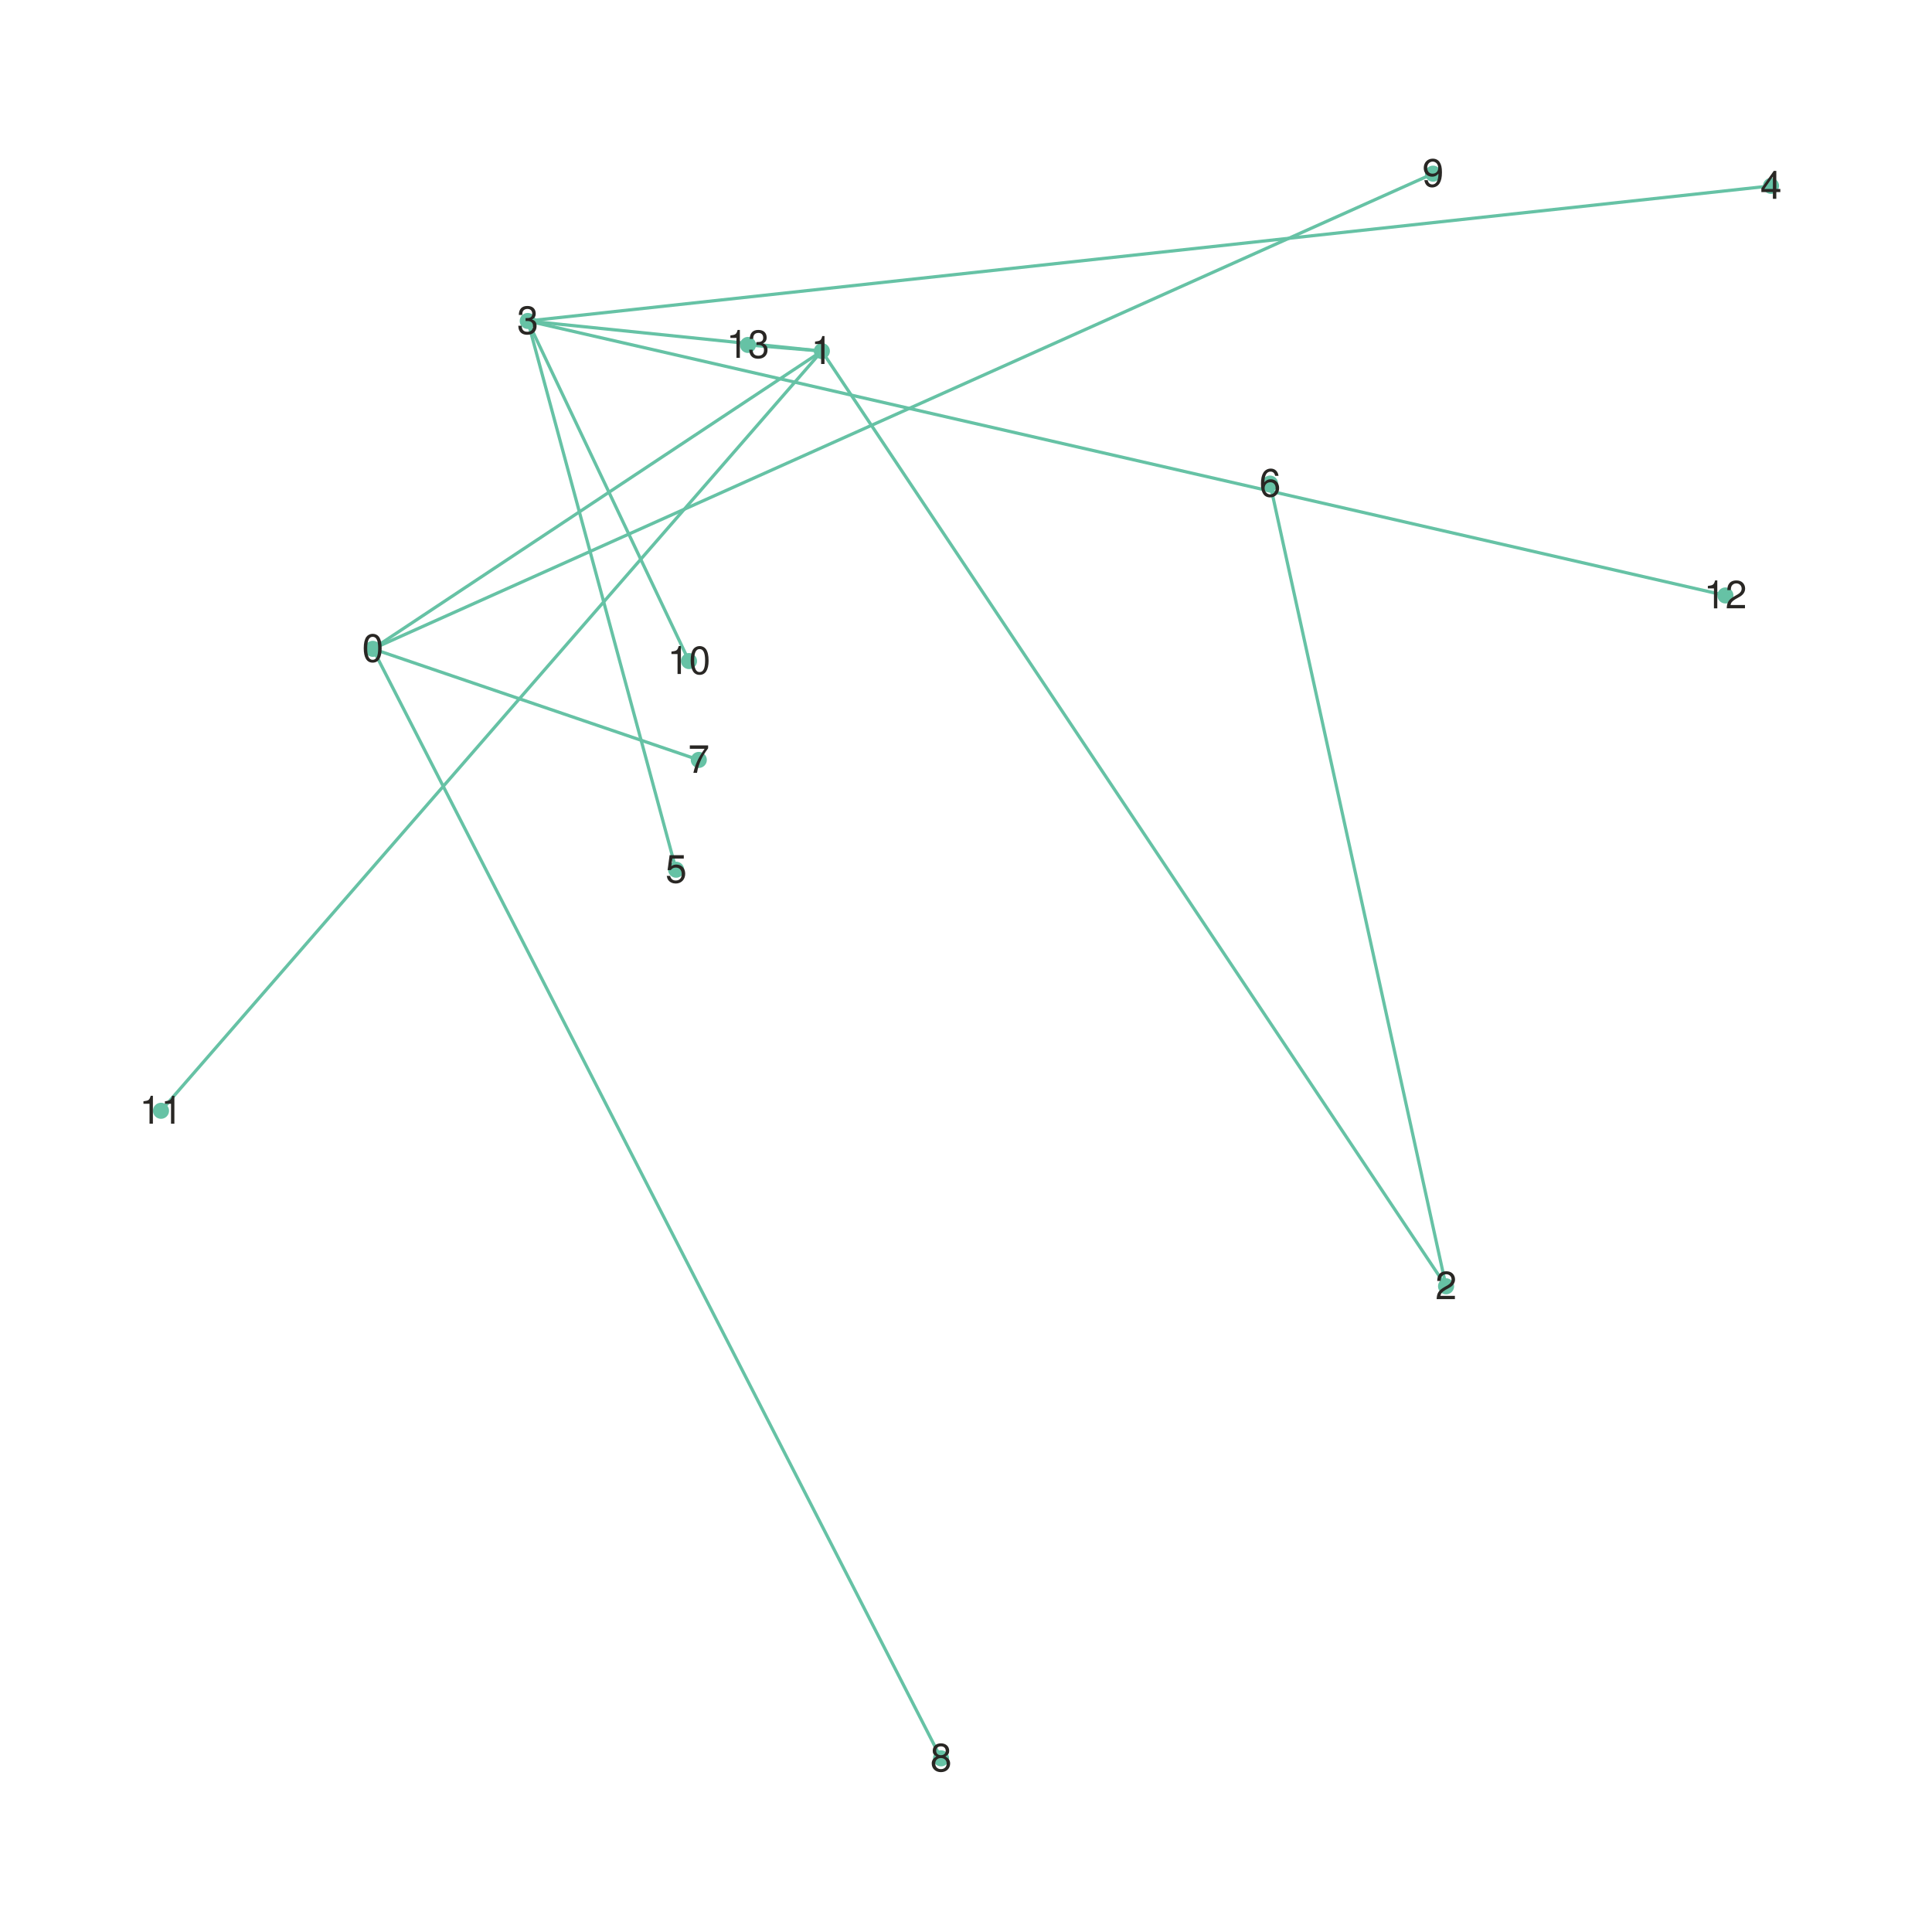
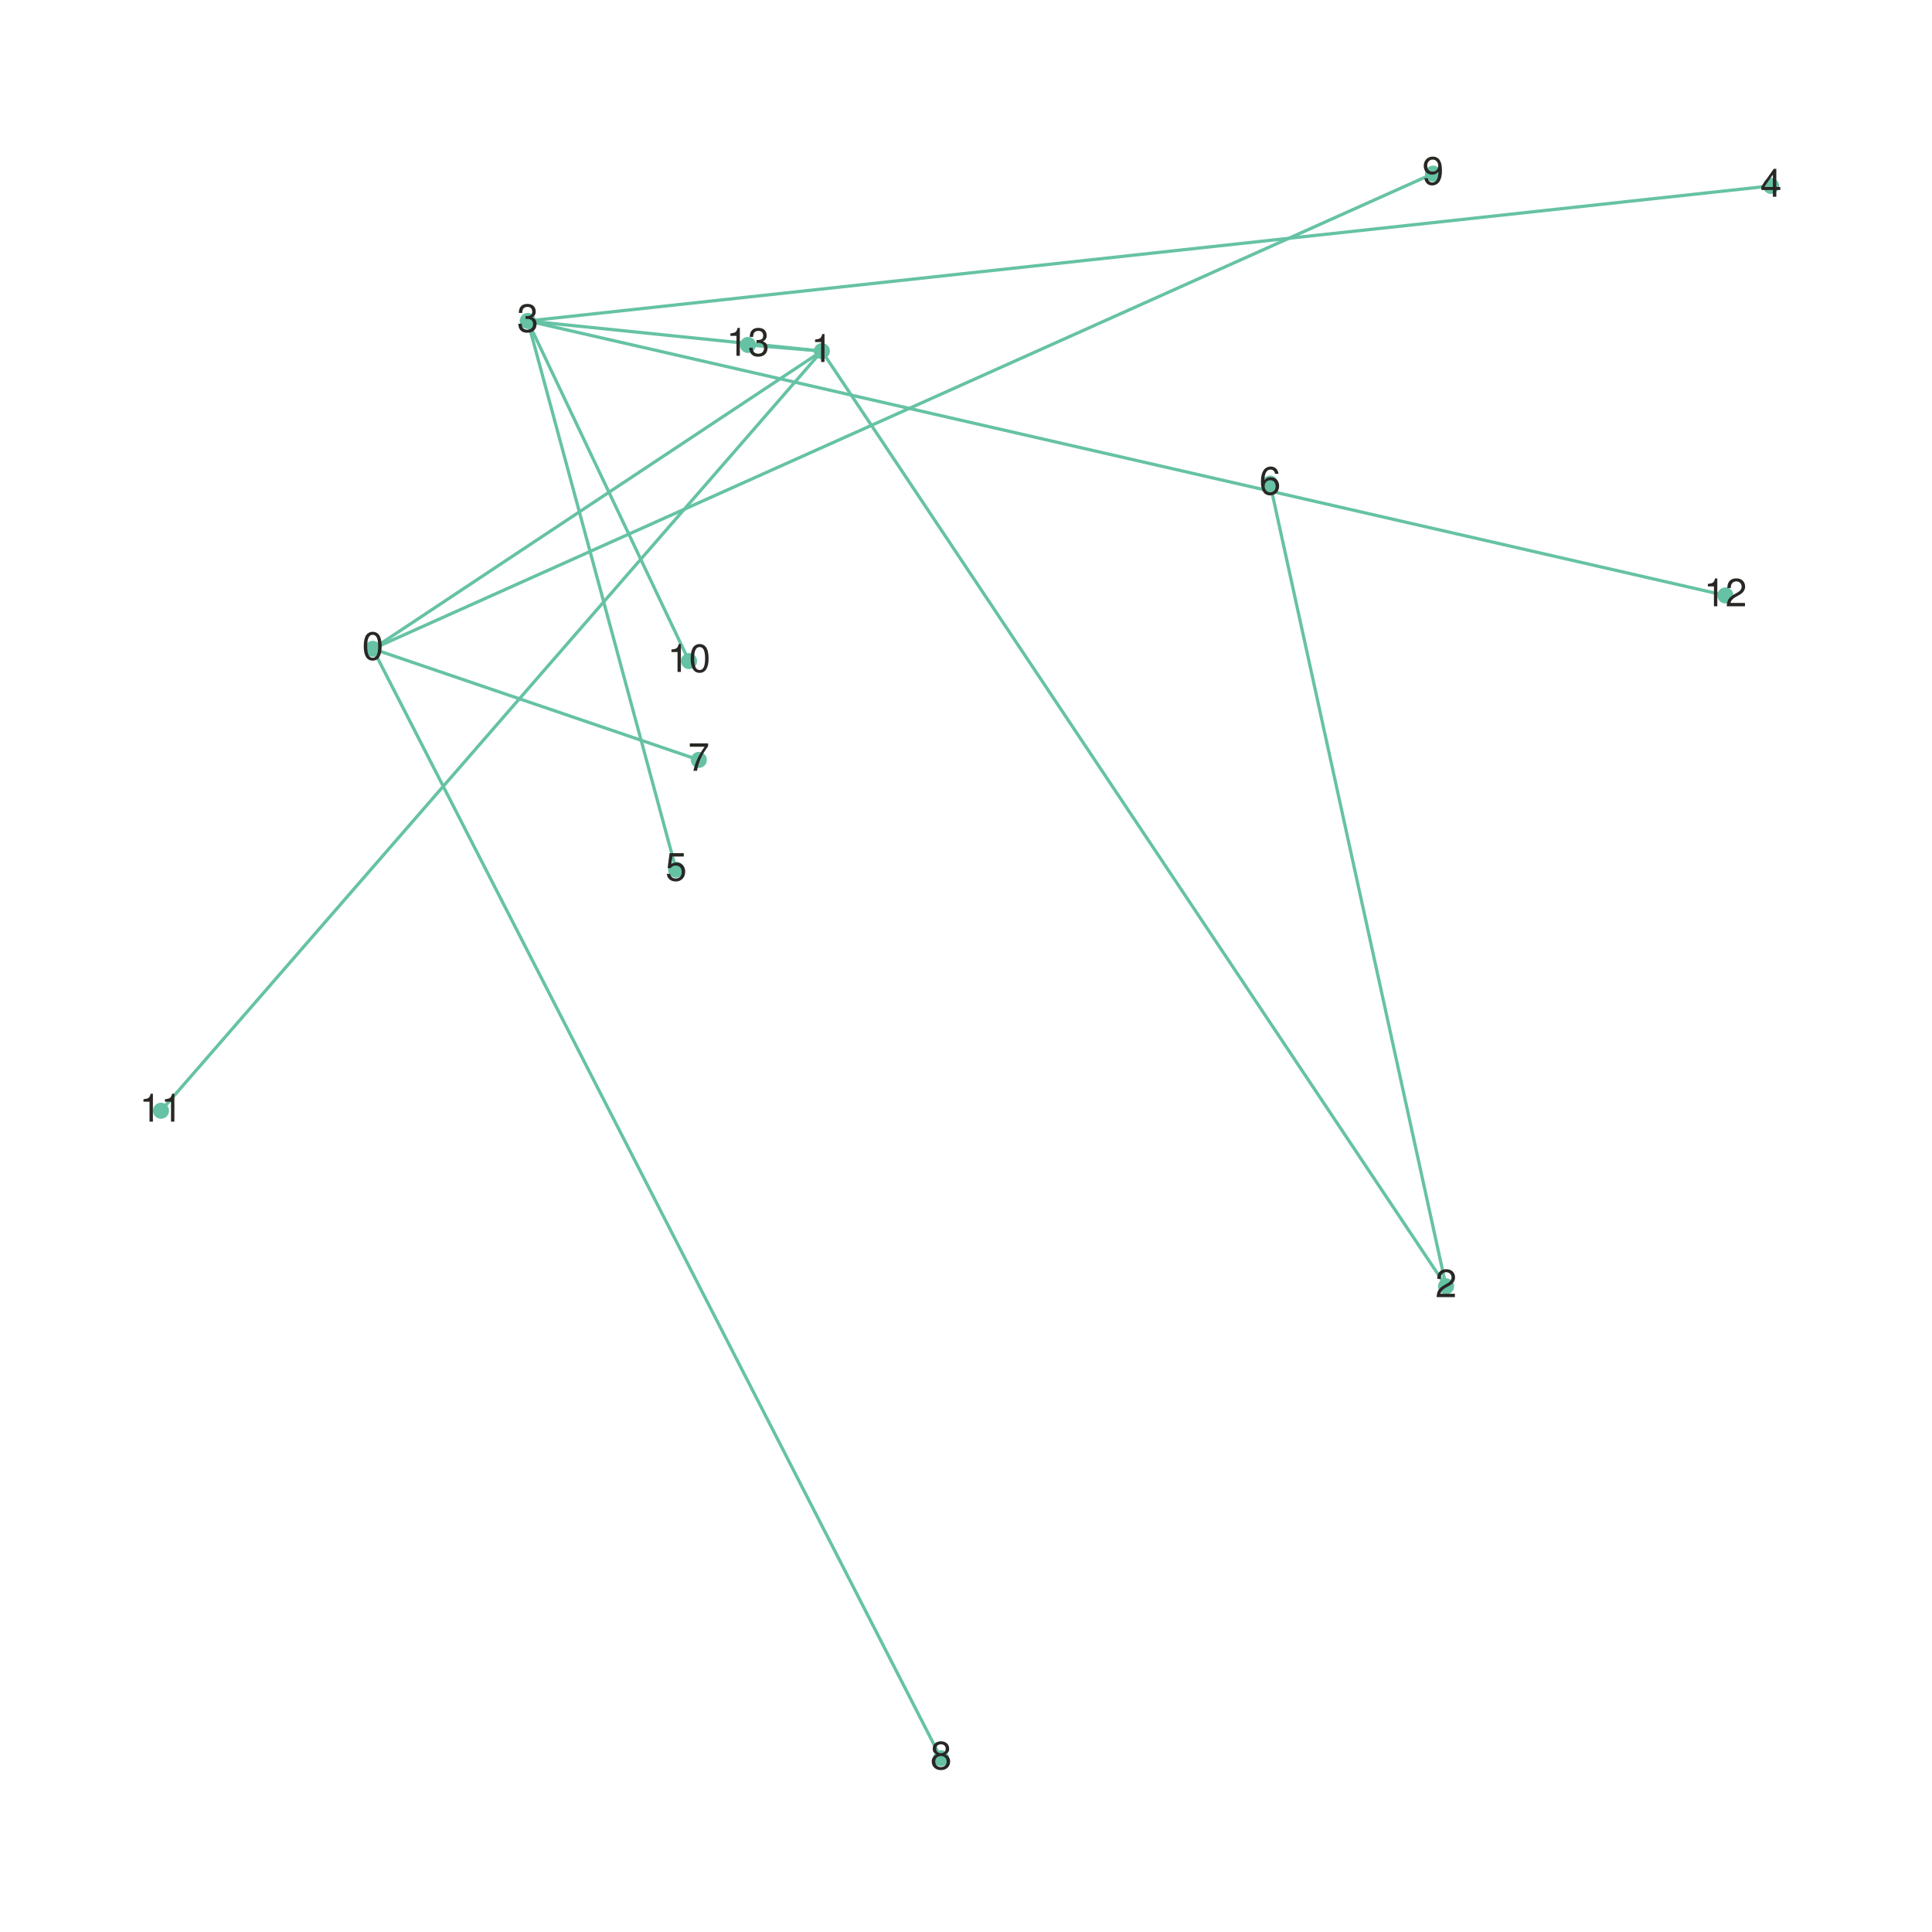
- <svg xmlns="http://www.w3.org/2000/svg" class="toyplot-canvas-Canvas" height="600px" id="t12242eb9b65a48b0a0204f078f2f59c2" preserveAspectRatio="xMidYMid meet" style="background-color:transparent;fill:rgb(16.1%,15.3%,14.1%);fill-opacity:1.0;font-family:Helvetica;font-size:12px;opacity:1.0;stroke:rgb(16.1%,15.3%,14.1%);stroke-opacity:1.0;stroke-width:1.0" viewBox="0 0 600 600" width="600px">
-   <g class="toyplot-coordinates-Cartesian" id="tfc3fcbe16733494192398a2e44767b5b">
-     <clipPath id="t6f49e4644f0d4608bf5db6d05e85f0e0">
+ <svg xmlns="http://www.w3.org/2000/svg" class="toyplot-canvas-Canvas" height="600px" id="tbf88d1a958b54e2ba40bcd0b7e7830fb" preserveAspectRatio="xMidYMid meet" style="background-color:transparent;fill:rgb(16.1%,15.3%,14.1%);fill-opacity:1.0;font-family:Helvetica;font-size:12px;opacity:1.0;stroke:rgb(16.1%,15.3%,14.1%);stroke-opacity:1.0;stroke-width:1.0" viewBox="0 0 600 600" width="600px">
+   <g class="toyplot-coordinates-Cartesian" id="t9221abb4943b48439a19fedbd836882e">
+     <clipPath id="t0f17462435fa4f5fbdeb1506c34f150b">
      <rect height="540.0" width="540.0" x="30.0" y="30.0" />
    </clipPath>
-     <g clip-path="url(#t6f49e4644f0d4608bf5db6d05e85f0e0)">
-       <g class="toyplot-mark-Graph" id="t3d08aee1fa494ccf89049c2dc1eb6088">
+     <g clip-path="url(#t0f17462435fa4f5fbdeb1506c34f150b)">
+       <g class="toyplot-mark-Graph" id="t98daf535ec6a4d8aaec0c4d910e07245">
        <g class="toyplot-Edges">
          <path d="M 163.895 99.68 L 550.0 57.732" style="fill:none;stroke:rgb(40%,76.1%,64.7%);stroke-opacity:1.0;stroke-width:1.0" />
          <path d="M 163.895 99.68 L 209.974 270.099" style="fill:none;stroke:rgb(40%,76.1%,64.7%);stroke-opacity:1.0;stroke-width:1.0" />
          <path d="M 449.087 399.468 L 394.421 150.187" style="fill:none;stroke:rgb(40%,76.1%,64.7%);stroke-opacity:1.0;stroke-width:1.0" />
          <path d="M 255.235 109.034 L 449.087 399.468" style="fill:none;stroke:rgb(40%,76.1%,64.7%);stroke-opacity:1.0;stroke-width:1.0" />
          <path d="M 115.781 201.5 L 217.016 236.001" style="fill:none;stroke:rgb(40%,76.1%,64.7%);stroke-opacity:1.0;stroke-width:1.0" />
          <path d="M 115.781 201.5 L 292.253 546.068" style="fill:none;stroke:rgb(40%,76.1%,64.7%);stroke-opacity:1.0;stroke-width:1.0" />
          <path d="M 115.781 201.5 L 445.038 53.932" style="fill:none;stroke:rgb(40%,76.1%,64.7%);stroke-opacity:1.0;stroke-width:1.0" />
          <path d="M 255.235 109.034 L 115.781 201.5" style="fill:none;stroke:rgb(40%,76.1%,64.7%);stroke-opacity:1.0;stroke-width:1.0" />
          <path d="M 163.895 99.68 L 213.977 205.302" style="fill:none;stroke:rgb(40%,76.1%,64.7%);stroke-opacity:1.0;stroke-width:1.0" />
          <path d="M 255.235 109.034 L 50.0 344.962" style="fill:none;stroke:rgb(40%,76.1%,64.7%);stroke-opacity:1.0;stroke-width:1.0" />
          <path d="M 163.895 99.68 L 535.84 184.921" style="fill:none;stroke:rgb(40%,76.1%,64.7%);stroke-opacity:1.0;stroke-width:1.0" />
          <path d="M 255.235 109.034 L 163.895 99.68" style="fill:none;stroke:rgb(40%,76.1%,64.7%);stroke-opacity:1.0;stroke-width:1.0" />
          <path d="M 255.235 109.034 L 232.282 107.124" style="fill:none;stroke:rgb(40%,76.1%,64.7%);stroke-opacity:1.0;stroke-width:1.0" />
        </g>
        <g class="toyplot-Vertices">
          <g class="toyplot-Datum" style="fill:rgb(40%,76.1%,64.7%);fill-opacity:1.0;opacity:1.0;stroke:rgb(40%,76.1%,64.7%);stroke-opacity:1.0">
            <circle cx="115.781" cy="201.5" r="2.0" />
          </g>
          <g class="toyplot-Datum" style="fill:rgb(40%,76.1%,64.7%);fill-opacity:1.0;opacity:1.0;stroke:rgb(40%,76.1%,64.7%);stroke-opacity:1.0">
            <circle cx="255.235" cy="109.034" r="2.0" />
          </g>
          <g class="toyplot-Datum" style="fill:rgb(40%,76.1%,64.7%);fill-opacity:1.0;opacity:1.0;stroke:rgb(40%,76.1%,64.7%);stroke-opacity:1.0">
            <circle cx="449.087" cy="399.468" r="2.0" />
          </g>
          <g class="toyplot-Datum" style="fill:rgb(40%,76.1%,64.7%);fill-opacity:1.0;opacity:1.0;stroke:rgb(40%,76.1%,64.7%);stroke-opacity:1.0">
            <circle cx="163.895" cy="99.68" r="2.0" />
          </g>
          <g class="toyplot-Datum" style="fill:rgb(40%,76.1%,64.7%);fill-opacity:1.0;opacity:1.0;stroke:rgb(40%,76.1%,64.7%);stroke-opacity:1.0">
            <circle cx="550.0" cy="57.732" r="2.0" />
          </g>
          <g class="toyplot-Datum" style="fill:rgb(40%,76.1%,64.7%);fill-opacity:1.0;opacity:1.0;stroke:rgb(40%,76.1%,64.7%);stroke-opacity:1.0">
            <circle cx="209.974" cy="270.099" r="2.0" />
          </g>
          <g class="toyplot-Datum" style="fill:rgb(40%,76.1%,64.7%);fill-opacity:1.0;opacity:1.0;stroke:rgb(40%,76.1%,64.7%);stroke-opacity:1.0">
            <circle cx="394.421" cy="150.187" r="2.0" />
          </g>
          <g class="toyplot-Datum" style="fill:rgb(40%,76.1%,64.7%);fill-opacity:1.0;opacity:1.0;stroke:rgb(40%,76.1%,64.7%);stroke-opacity:1.0">
            <circle cx="217.016" cy="236.001" r="2.0" />
          </g>
          <g class="toyplot-Datum" style="fill:rgb(40%,76.1%,64.7%);fill-opacity:1.0;opacity:1.0;stroke:rgb(40%,76.1%,64.7%);stroke-opacity:1.0">
            <circle cx="292.253" cy="546.068" r="2.0" />
          </g>
          <g class="toyplot-Datum" style="fill:rgb(40%,76.1%,64.7%);fill-opacity:1.0;opacity:1.0;stroke:rgb(40%,76.1%,64.7%);stroke-opacity:1.0">
            <circle cx="445.038" cy="53.932" r="2.0" />
          </g>
          <g class="toyplot-Datum" style="fill:rgb(40%,76.1%,64.7%);fill-opacity:1.0;opacity:1.0;stroke:rgb(40%,76.1%,64.7%);stroke-opacity:1.0">
            <circle cx="213.977" cy="205.302" r="2.0" />
          </g>
          <g class="toyplot-Datum" style="fill:rgb(40%,76.1%,64.7%);fill-opacity:1.0;opacity:1.0;stroke:rgb(40%,76.1%,64.7%);stroke-opacity:1.0">
            <circle cx="50.0" cy="344.962" r="2.0" />
          </g>
          <g class="toyplot-Datum" style="fill:rgb(40%,76.1%,64.7%);fill-opacity:1.0;opacity:1.0;stroke:rgb(40%,76.1%,64.7%);stroke-opacity:1.0">
            <circle cx="535.84" cy="184.921" r="2.0" />
          </g>
          <g class="toyplot-Datum" style="fill:rgb(40%,76.1%,64.7%);fill-opacity:1.0;opacity:1.0;stroke:rgb(40%,76.1%,64.7%);stroke-opacity:1.0">
            <circle cx="232.282" cy="107.124" r="2.0" />
          </g>
        </g>
        <g class="toyplot-Labels">
-           <text class="toyplot-Datum" style="dominant-baseline:middle;font-size:12px;font-weight:normal;stroke:none;text-anchor:middle" transform="translate(115.7814,201.4997)">
-             <tspan style="dominant-baseline:inherit">0</tspan>
+           <text class="toyplot-Datum" style="font-size:12px;font-weight:normal;stroke:none;text-anchor:middle" transform="translate(115.7814,201.4997)translate(0,3.375)">
+             <tspan>0</tspan>
          </text>
-           <text class="toyplot-Datum" style="dominant-baseline:middle;font-size:12px;font-weight:normal;stroke:none;text-anchor:middle" transform="translate(255.2354,109.0339)">
-             <tspan style="dominant-baseline:inherit">1</tspan>
+           <text class="toyplot-Datum" style="font-size:12px;font-weight:normal;stroke:none;text-anchor:middle" transform="translate(255.2354,109.0339)translate(0,3.375)">
+             <tspan>1</tspan>
          </text>
-           <text class="toyplot-Datum" style="dominant-baseline:middle;font-size:12px;font-weight:normal;stroke:none;text-anchor:middle" transform="translate(449.087,399.4679)">
-             <tspan style="dominant-baseline:inherit">2</tspan>
+           <text class="toyplot-Datum" style="font-size:12px;font-weight:normal;stroke:none;text-anchor:middle" transform="translate(449.087,399.4679)translate(0,3.375)">
+             <tspan>2</tspan>
          </text>
-           <text class="toyplot-Datum" style="dominant-baseline:middle;font-size:12px;font-weight:normal;stroke:none;text-anchor:middle" transform="translate(163.8947,99.68048)">
-             <tspan style="dominant-baseline:inherit">3</tspan>
+           <text class="toyplot-Datum" style="font-size:12px;font-weight:normal;stroke:none;text-anchor:middle" transform="translate(163.8947,99.68048)translate(0,3.375)">
+             <tspan>3</tspan>
          </text>
-           <text class="toyplot-Datum" style="dominant-baseline:middle;font-size:12px;font-weight:normal;stroke:none;text-anchor:middle" transform="translate(550.0,57.73215)">
-             <tspan style="dominant-baseline:inherit">4</tspan>
+           <text class="toyplot-Datum" style="font-size:12px;font-weight:normal;stroke:none;text-anchor:middle" transform="translate(550.0,57.73215)translate(0,3.375)">
+             <tspan>4</tspan>
          </text>
-           <text class="toyplot-Datum" style="dominant-baseline:middle;font-size:12px;font-weight:normal;stroke:none;text-anchor:middle" transform="translate(209.9736,270.0992)">
-             <tspan style="dominant-baseline:inherit">5</tspan>
+           <text class="toyplot-Datum" style="font-size:12px;font-weight:normal;stroke:none;text-anchor:middle" transform="translate(209.9736,270.0992)translate(0,3.375)">
+             <tspan>5</tspan>
          </text>
-           <text class="toyplot-Datum" style="dominant-baseline:middle;font-size:12px;font-weight:normal;stroke:none;text-anchor:middle" transform="translate(394.4215,150.187)">
-             <tspan style="dominant-baseline:inherit">6</tspan>
+           <text class="toyplot-Datum" style="font-size:12px;font-weight:normal;stroke:none;text-anchor:middle" transform="translate(394.4215,150.187)translate(0,3.375)">
+             <tspan>6</tspan>
          </text>
-           <text class="toyplot-Datum" style="dominant-baseline:middle;font-size:12px;font-weight:normal;stroke:none;text-anchor:middle" transform="translate(217.016,236.0009)">
-             <tspan style="dominant-baseline:inherit">7</tspan>
+           <text class="toyplot-Datum" style="font-size:12px;font-weight:normal;stroke:none;text-anchor:middle" transform="translate(217.016,236.0009)translate(0,3.375)">
+             <tspan>7</tspan>
          </text>
-           <text class="toyplot-Datum" style="dominant-baseline:middle;font-size:12px;font-weight:normal;stroke:none;text-anchor:middle" transform="translate(292.2532,546.0676)">
-             <tspan style="dominant-baseline:inherit">8</tspan>
+           <text class="toyplot-Datum" style="font-size:12px;font-weight:normal;stroke:none;text-anchor:middle" transform="translate(292.2532,546.0676)translate(0,3.375)">
+             <tspan>8</tspan>
          </text>
-           <text class="toyplot-Datum" style="dominant-baseline:middle;font-size:12px;font-weight:normal;stroke:none;text-anchor:middle" transform="translate(445.0376,53.93238)">
-             <tspan style="dominant-baseline:inherit">9</tspan>
+           <text class="toyplot-Datum" style="font-size:12px;font-weight:normal;stroke:none;text-anchor:middle" transform="translate(445.0376,53.93238)translate(0,3.375)">
+             <tspan>9</tspan>
          </text>
-           <text class="toyplot-Datum" style="dominant-baseline:middle;font-size:12px;font-weight:normal;stroke:none;text-anchor:middle" transform="translate(213.9774,205.3017)">
-             <tspan style="dominant-baseline:inherit">10</tspan>
+           <text class="toyplot-Datum" style="font-size:12px;font-weight:normal;stroke:none;text-anchor:middle" transform="translate(213.9774,205.3017)translate(0,3.375)">
+             <tspan>10</tspan>
          </text>
-           <text class="toyplot-Datum" style="dominant-baseline:middle;font-size:12px;font-weight:normal;stroke:none;text-anchor:middle" transform="translate(50.0,344.9618)">
-             <tspan style="dominant-baseline:inherit">11</tspan>
+           <text class="toyplot-Datum" style="font-size:12px;font-weight:normal;stroke:none;text-anchor:middle" transform="translate(50.0,344.9618)translate(0,3.375)">
+             <tspan>11</tspan>
          </text>
-           <text class="toyplot-Datum" style="dominant-baseline:middle;font-size:12px;font-weight:normal;stroke:none;text-anchor:middle" transform="translate(535.8403,184.9213)">
-             <tspan style="dominant-baseline:inherit">12</tspan>
+           <text class="toyplot-Datum" style="font-size:12px;font-weight:normal;stroke:none;text-anchor:middle" transform="translate(535.8403,184.9213)translate(0,3.375)">
+             <tspan>12</tspan>
          </text>
-           <text class="toyplot-Datum" style="dominant-baseline:middle;font-size:12px;font-weight:normal;stroke:none;text-anchor:middle" transform="translate(232.2817,107.1242)">
-             <tspan style="dominant-baseline:inherit">13</tspan>
+           <text class="toyplot-Datum" style="font-size:12px;font-weight:normal;stroke:none;text-anchor:middle" transform="translate(232.2817,107.1242)translate(0,3.375)">
+             <tspan>13</tspan>
          </text>
        </g>
      </g>
    </g>
  </g>
</svg>
